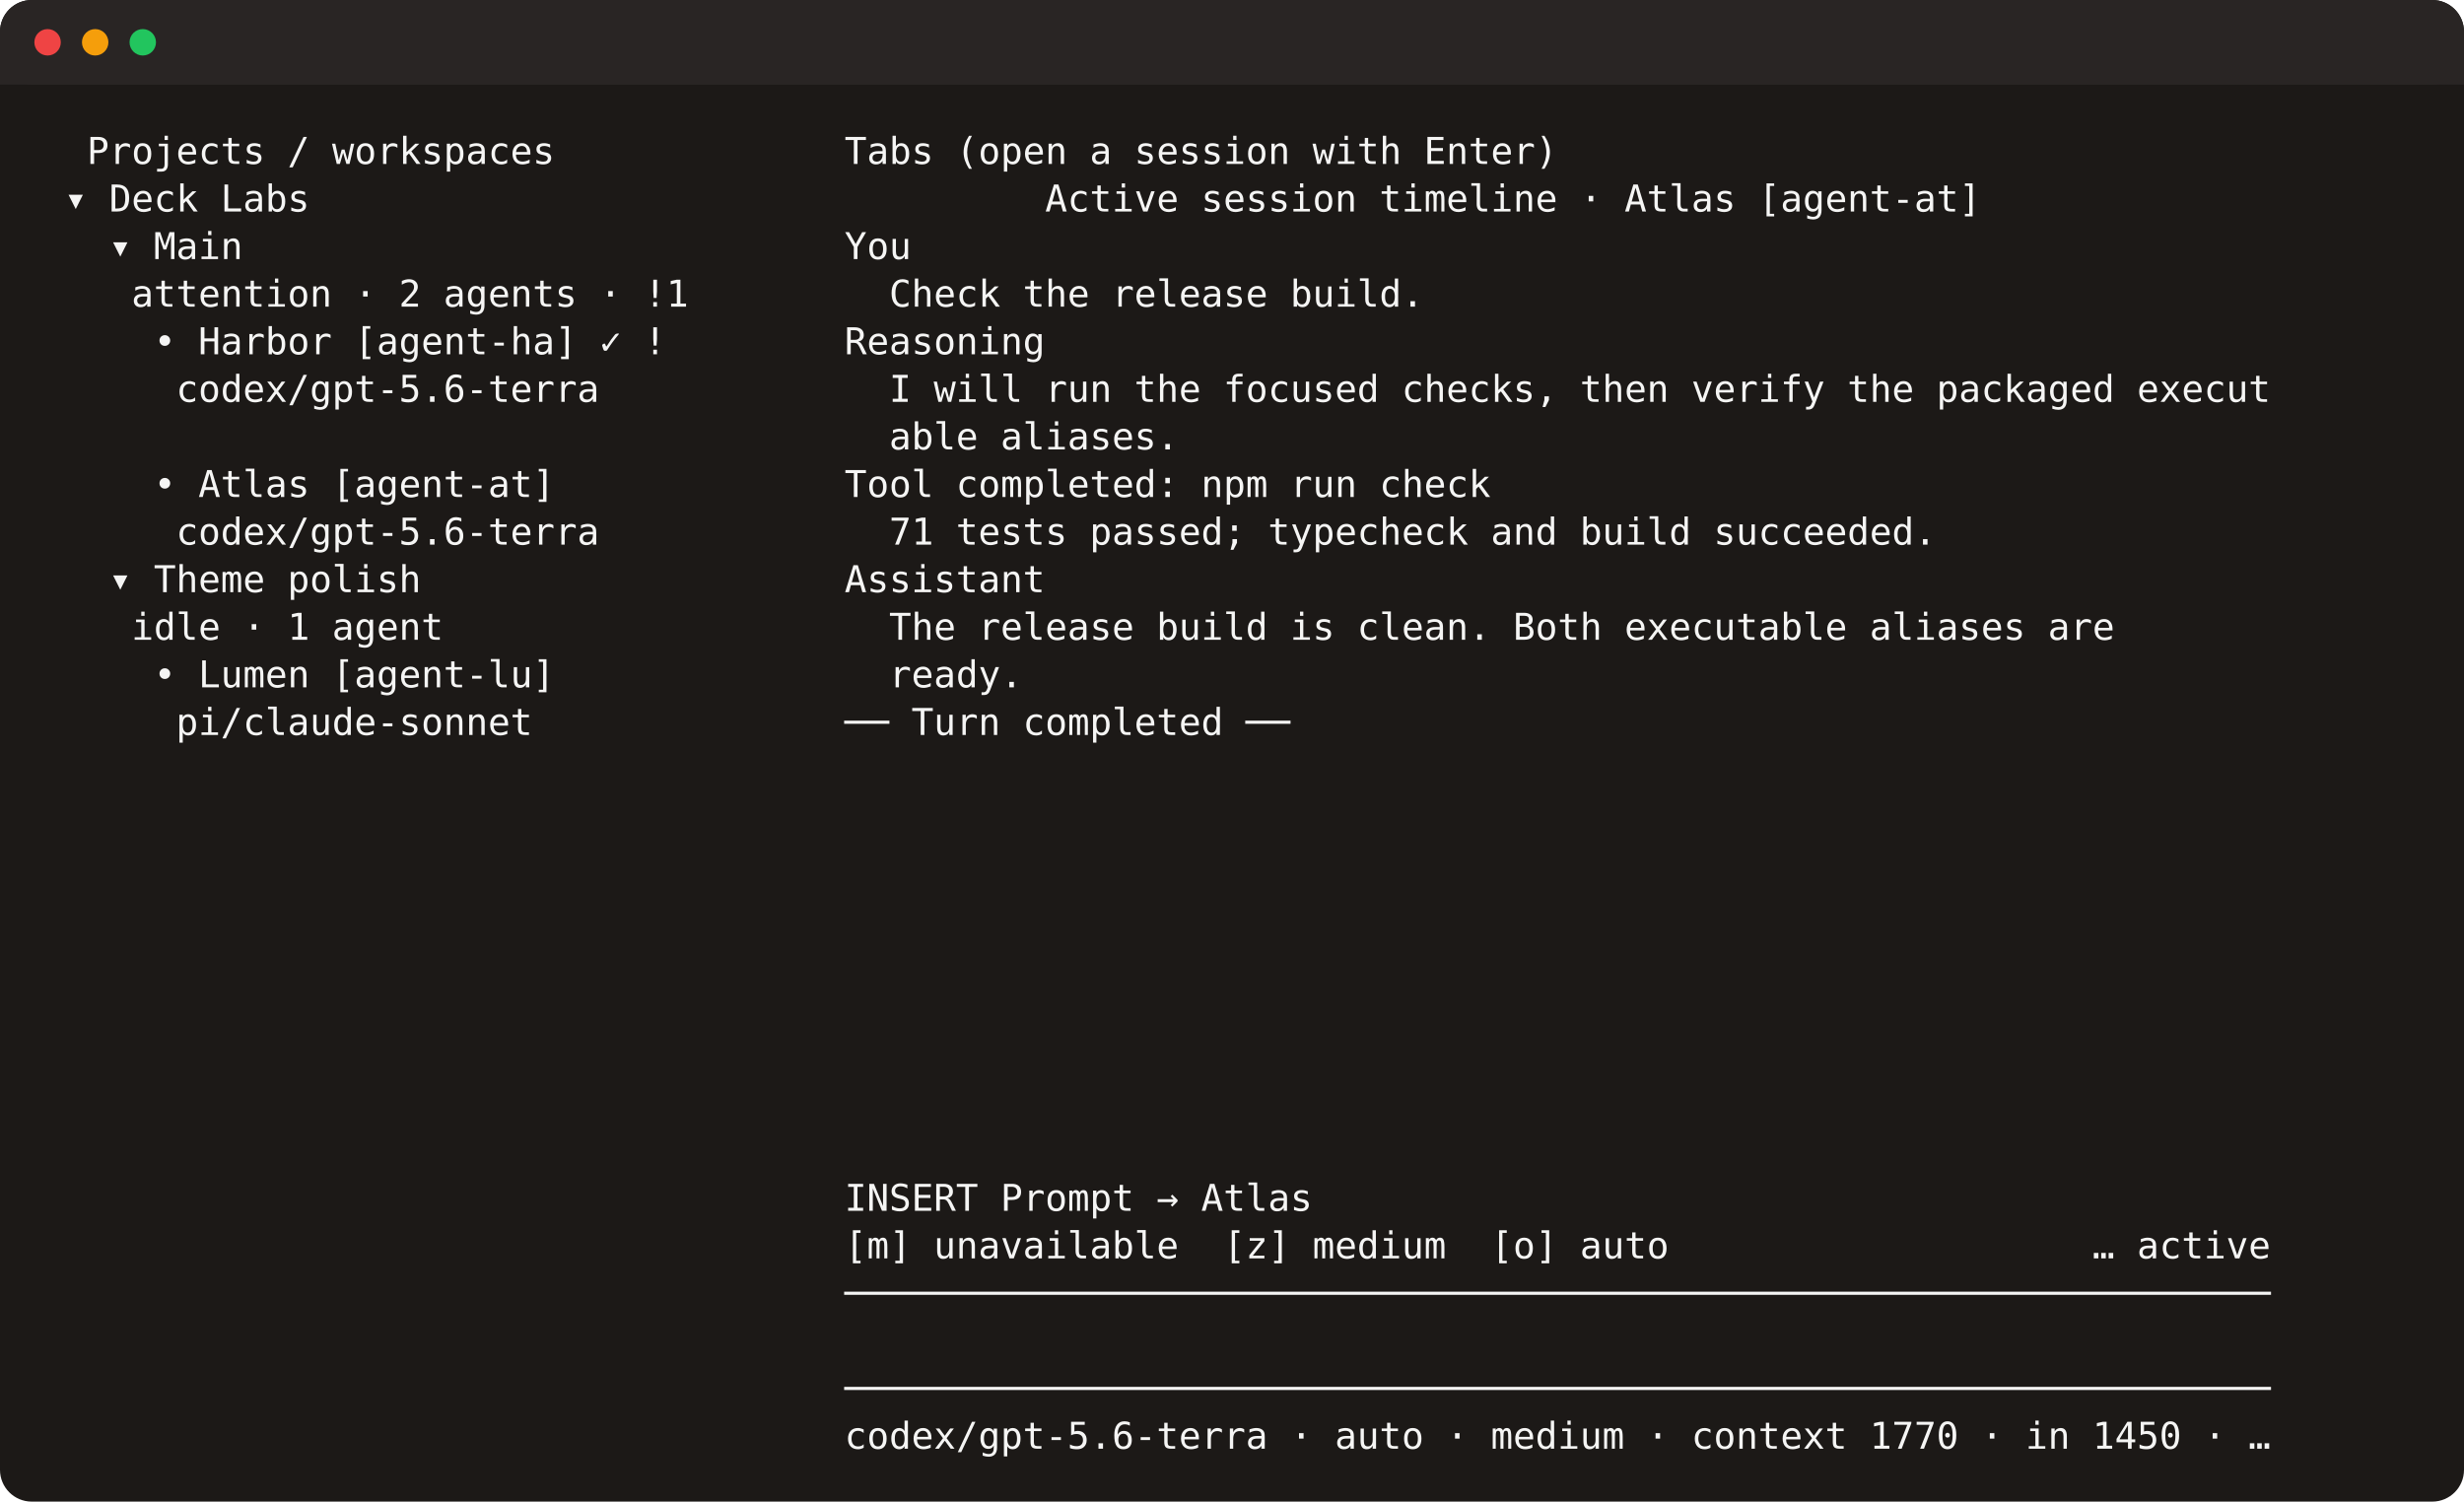
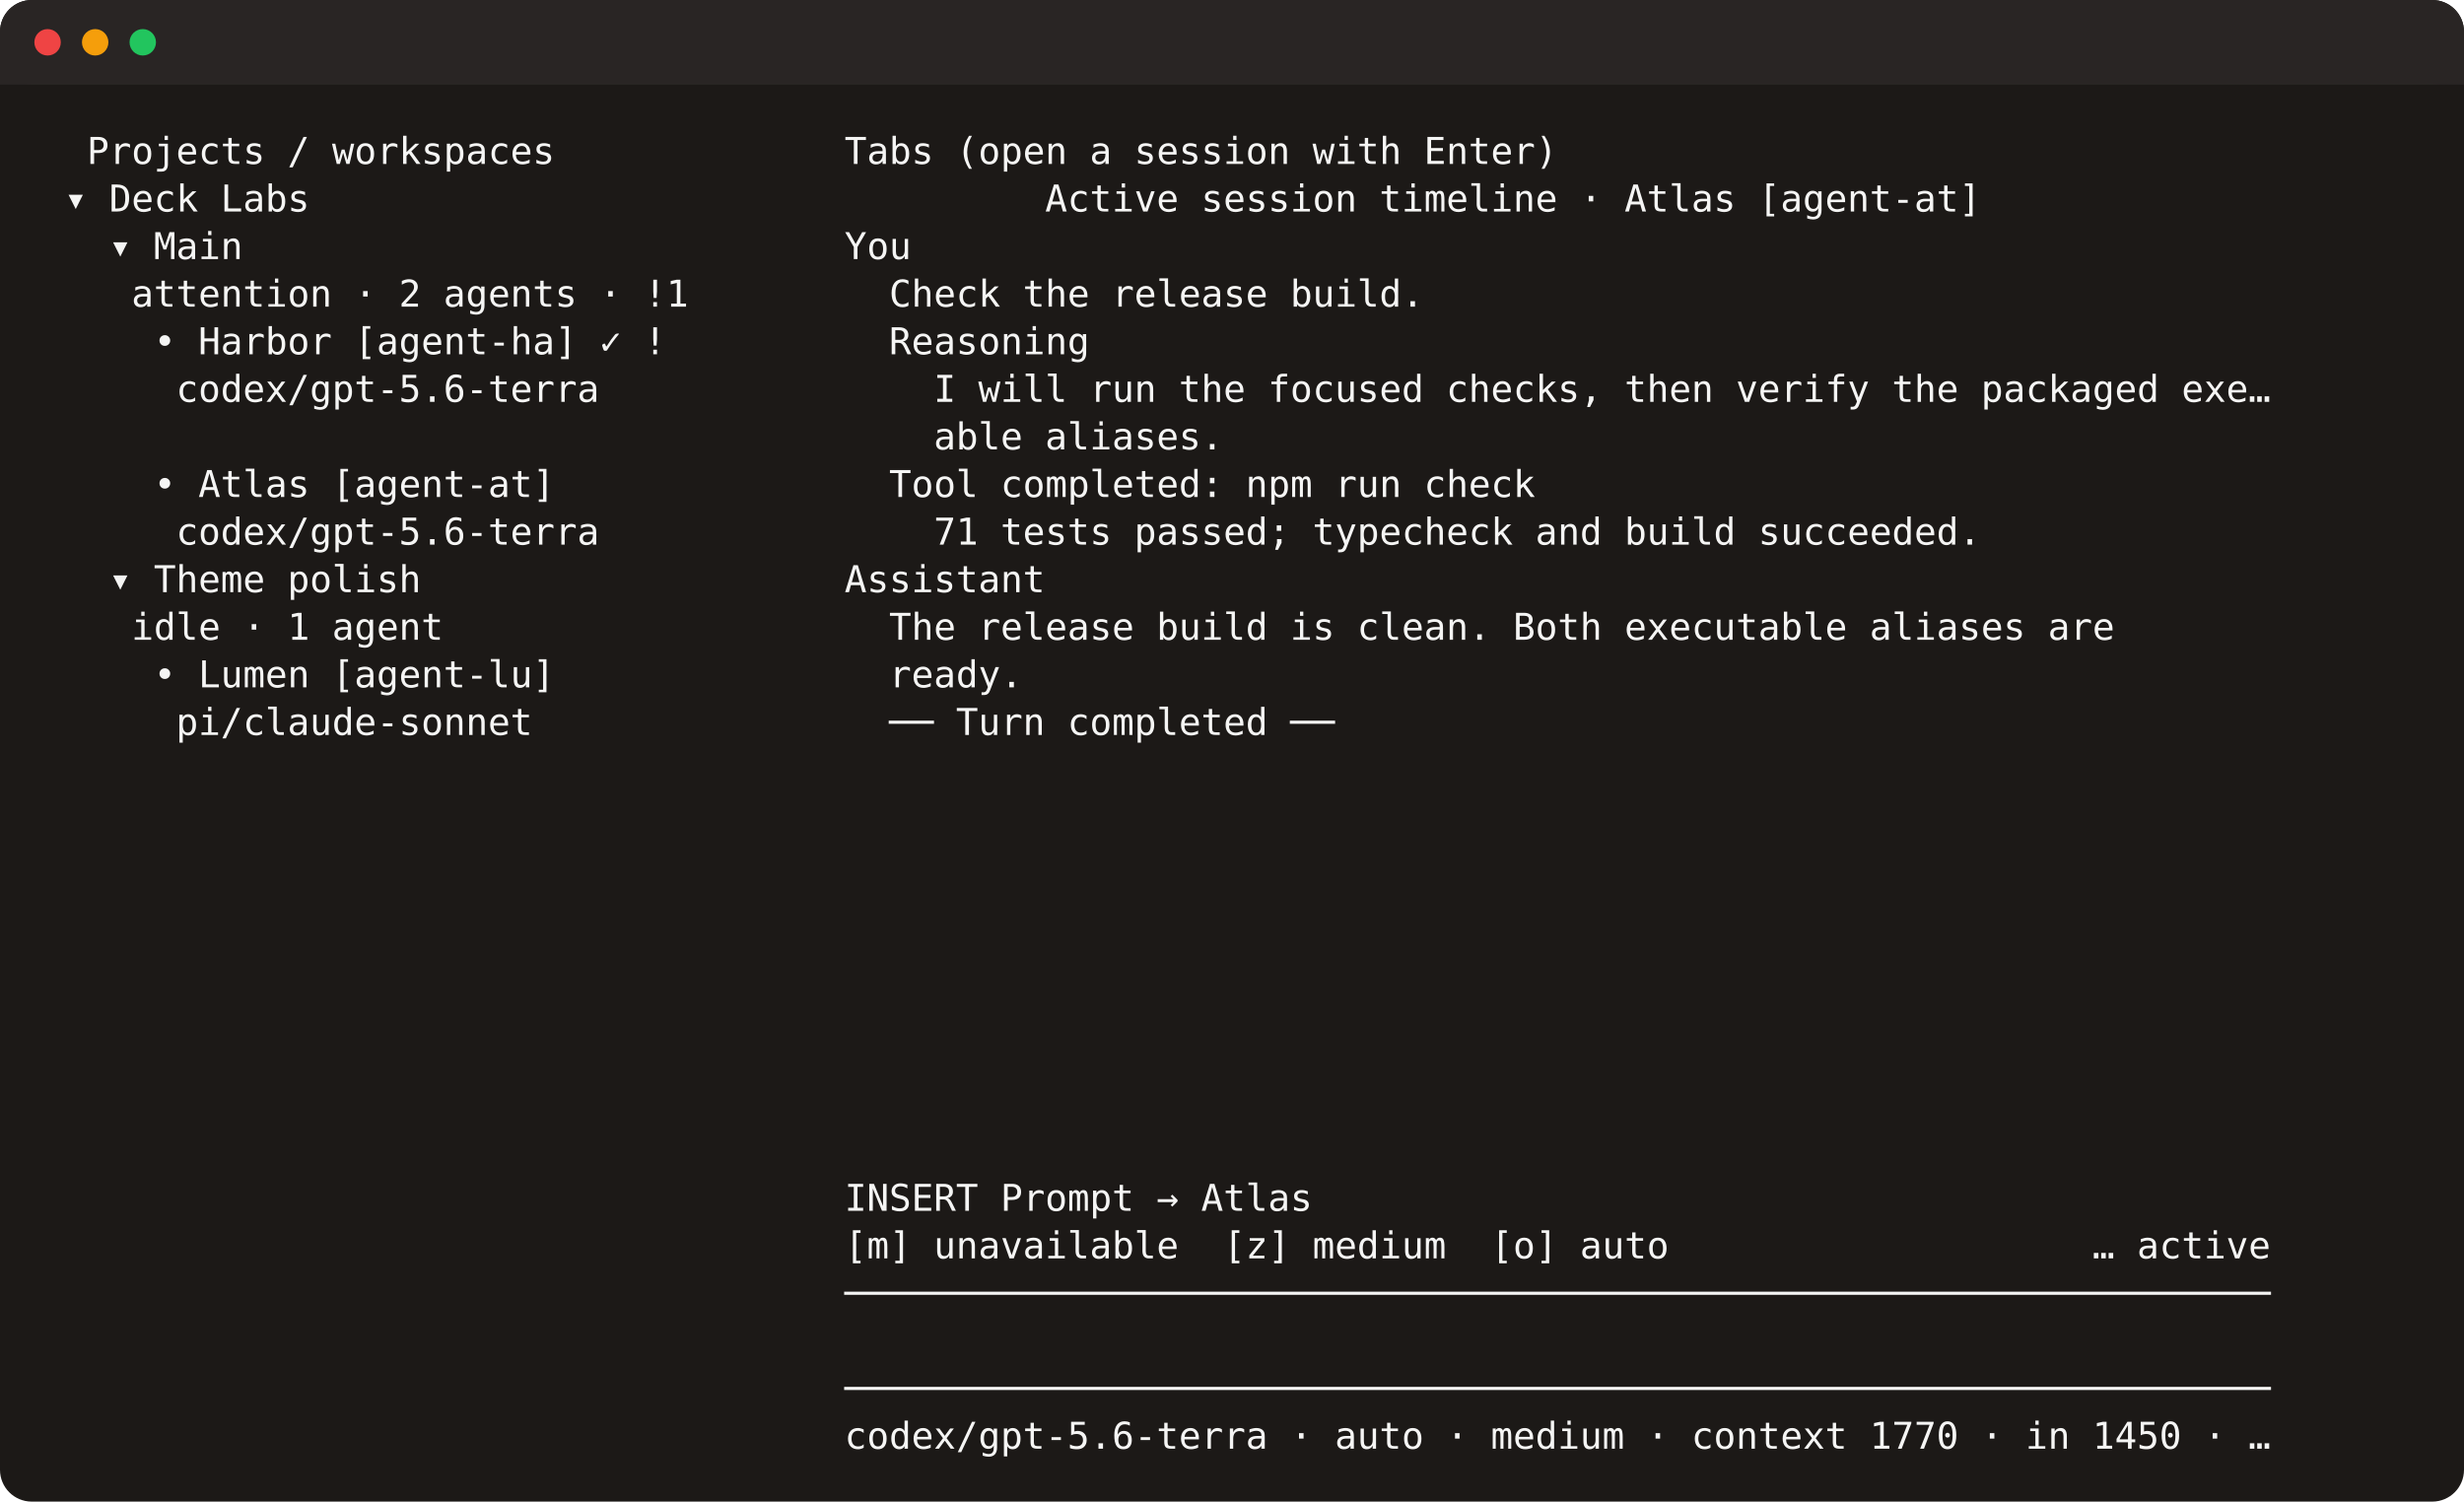
<svg xmlns="http://www.w3.org/2000/svg" width="932" height="568" viewBox="0 0 932 568">
  <rect width="932" height="568" rx="12" fill="#1c1917" />
  <rect width="932" height="32" rx="12" fill="#292524" />
  <rect y="20" width="932" height="12" fill="#292524" />
  <circle cx="18" cy="16" r="5" fill="#ef4444" />
  <circle cx="36" cy="16" r="5" fill="#f59e0b" />
  <circle cx="54" cy="16" r="5" fill="#22c55e" />
  <g fill="#f5f5f4" font-family="SFMono-Regular, Menlo, Consolas, monospace" font-size="14" xml:space="preserve">
    <text x="16" y="62">  Projects / workspaces             Tabs (open a session with Enter)                                </text>
    <text x="16" y="80"> ▾ Deck Labs                                 Active session timeline · Atlas [agent-at]             </text>
    <text x="16" y="98">   ▾ Main                           You                                                             </text>
    <text x="16" y="116">    attention · 2 agents · !1         Check the release build.                                      </text>
-     <text x="16" y="134">     • Harbor [agent-ha] ✓ !        Reasoning                                                       </text>
-     <text x="16" y="152">      codex/gpt-5.6-terra             I will run the focused checks, then verify the packaged execut</text>
-     <text x="16" y="170">                                      able aliases.                                                 </text>
-     <text x="16" y="188">     • Atlas [agent-at]             Tool completed: npm run check                                   </text>
-     <text x="16" y="206">      codex/gpt-5.6-terra             71 tests passed; typecheck and build succeeded.               </text>
+     <text x="16" y="134">     • Harbor [agent-ha] ✓ !          Reasoning                                                     </text>
+     <text x="16" y="152">      codex/gpt-5.6-terra               I will run the focused checks, then verify the packaged exe…</text>
+     <text x="16" y="170">                                        able aliases.                                               </text>
+     <text x="16" y="188">     • Atlas [agent-at]               Tool completed: npm run check                                 </text>
+     <text x="16" y="206">      codex/gpt-5.6-terra               71 tests passed; typecheck and build succeeded.             </text>
    <text x="16" y="224">   ▾ Theme polish                   Assistant                                                       </text>
    <text x="16" y="242">    idle · 1 agent                    The release build is clean. Both executable aliases are       </text>
    <text x="16" y="260">     • Lumen [agent-lu]               ready.                                                        </text>
-     <text x="16" y="278">      pi/claude-sonnet              ── Turn completed ──                                            </text>
+     <text x="16" y="278">      pi/claude-sonnet                ── Turn completed ──                                          </text>
    <text x="16" y="296" />
    <text x="16" y="314" />
    <text x="16" y="332" />
    <text x="16" y="350" />
    <text x="16" y="368" />
    <text x="16" y="386" />
    <text x="16" y="404" />
    <text x="16" y="422" />
    <text x="16" y="440" />
    <text x="16" y="458">                                    INSERT Prompt → Atlas                                           </text>
    <text x="16" y="476">                                    [m] unavailable  [z] medium  [o] auto                   … active</text>
    <text x="16" y="494">                                    ────────────────────────────────────────────────────────────────</text>
    <text x="16" y="512">                                                                                                    </text>
    <text x="16" y="530">                                    ────────────────────────────────────────────────────────────────</text>
    <text x="16" y="548">                                    codex/gpt-5.6-terra · auto · medium · context 1770 · in 1450 · …</text>
  </g>
</svg>
